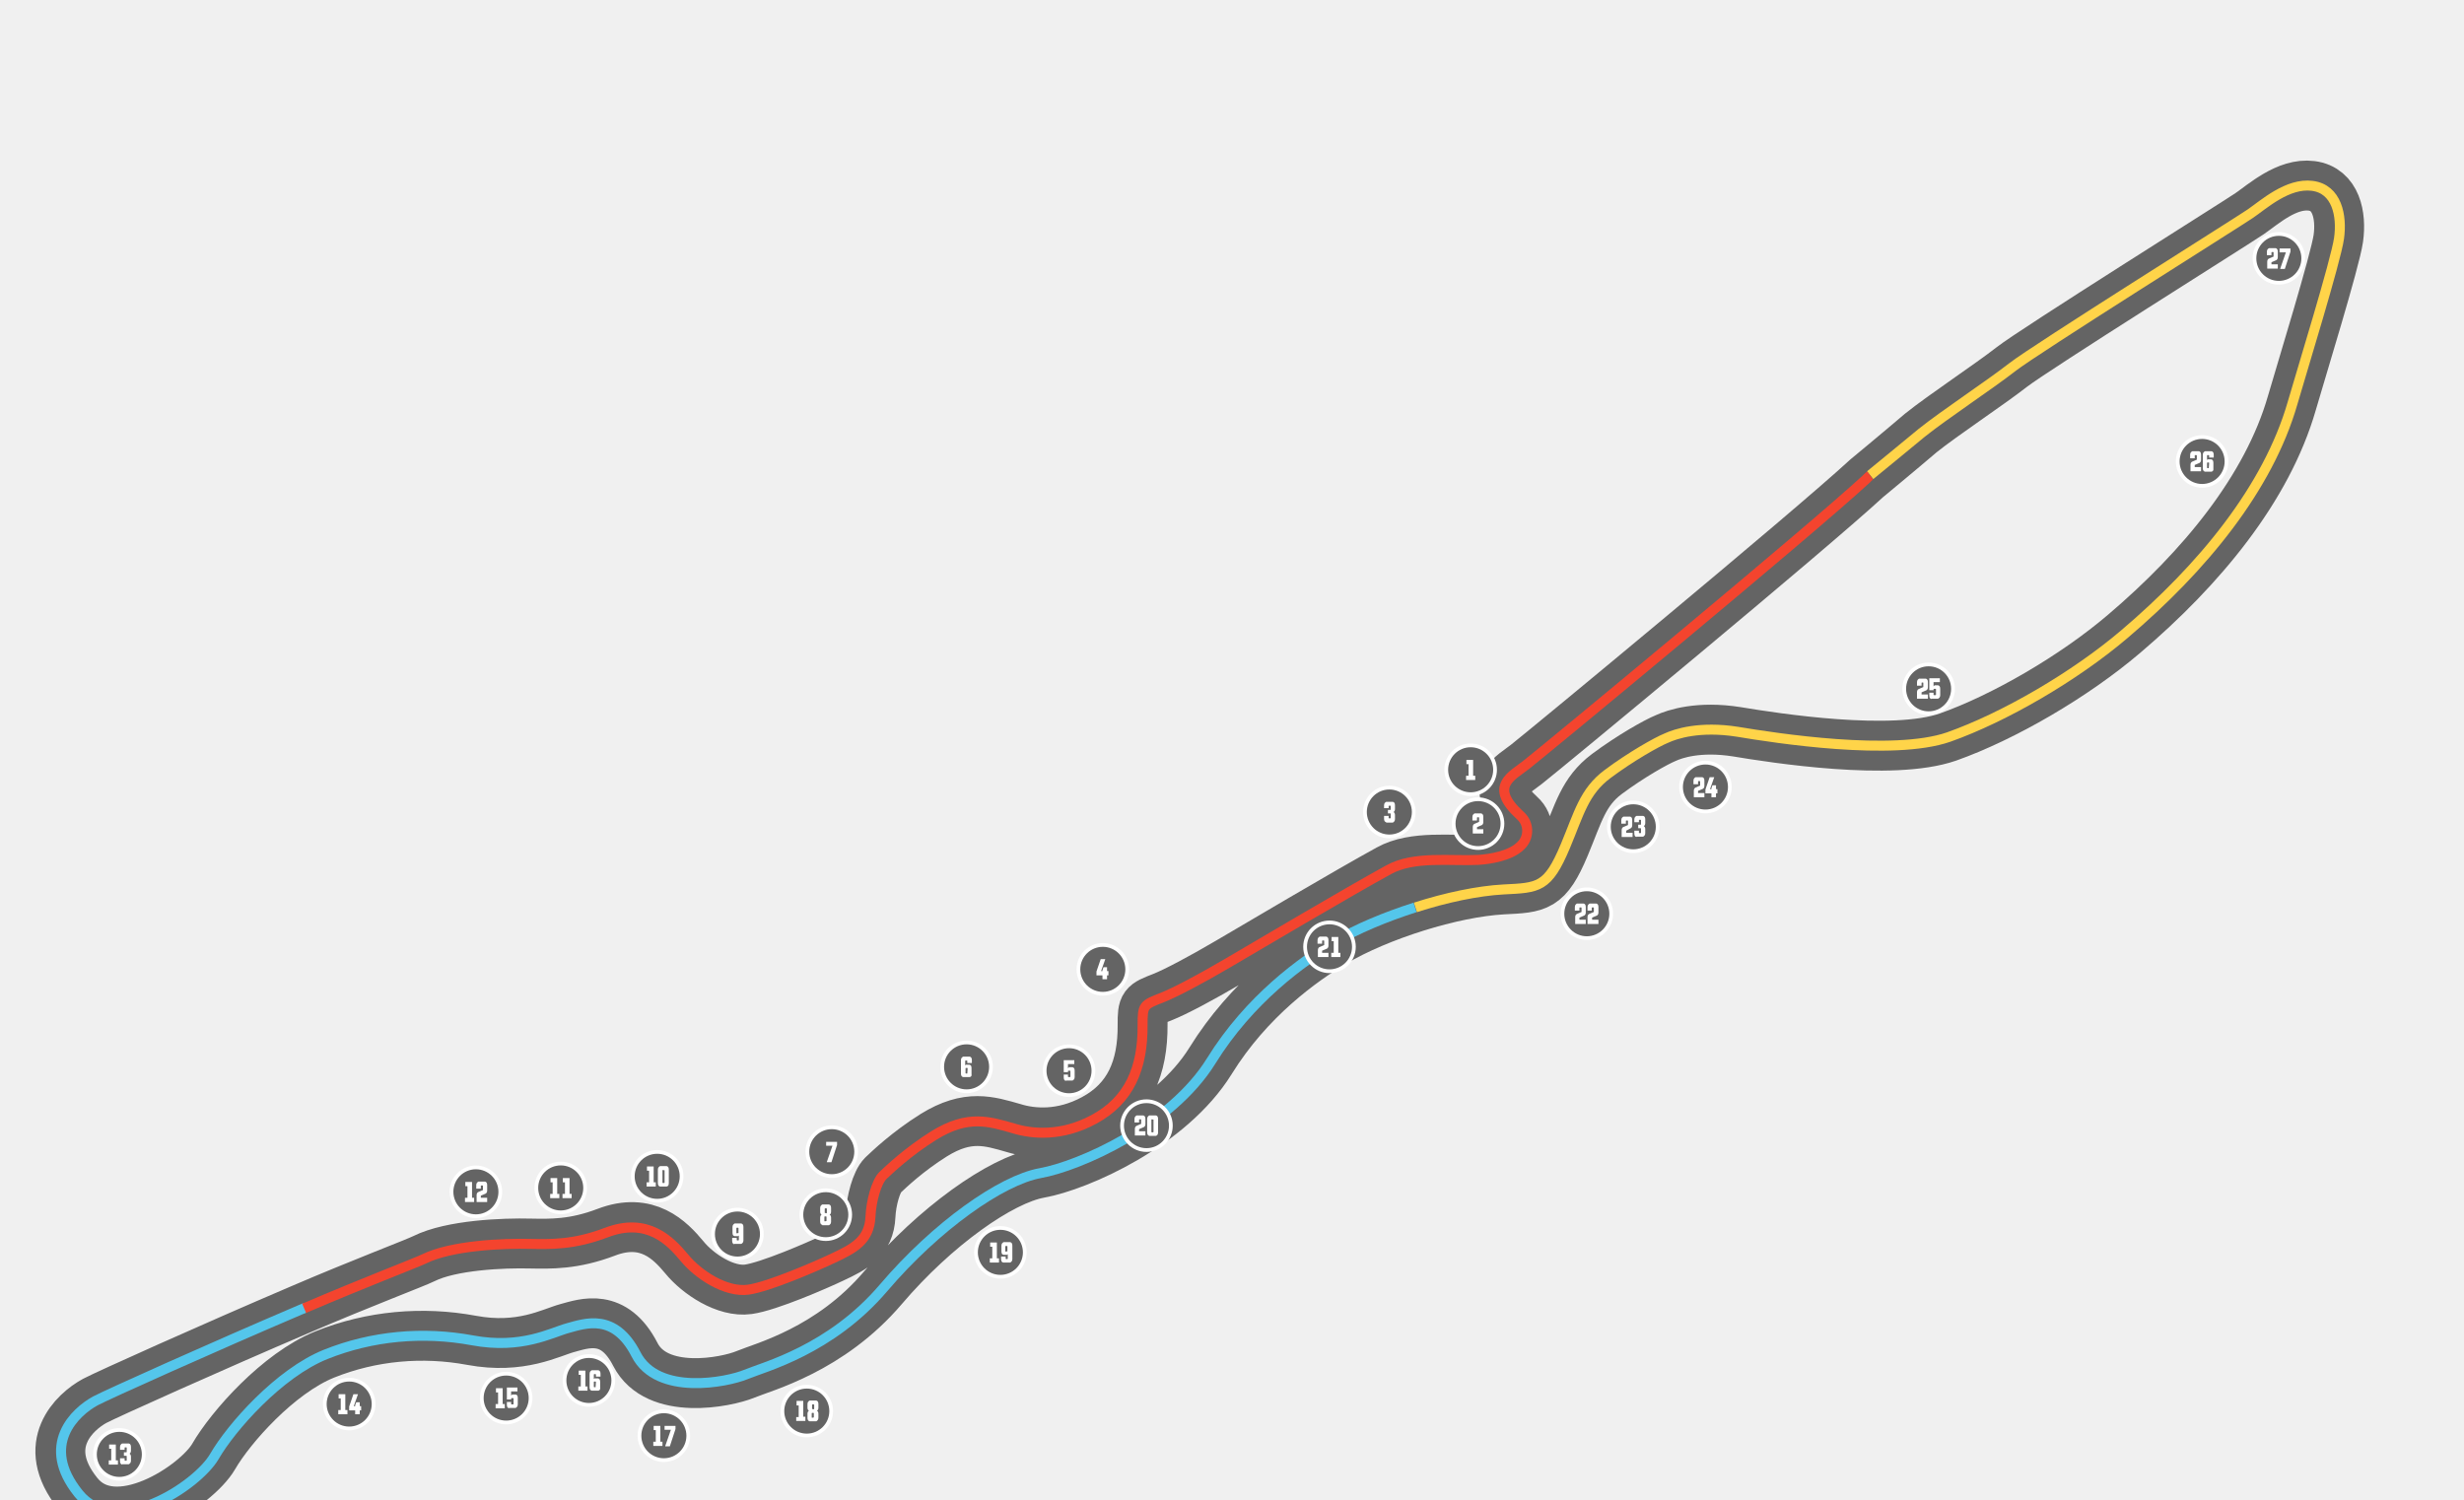
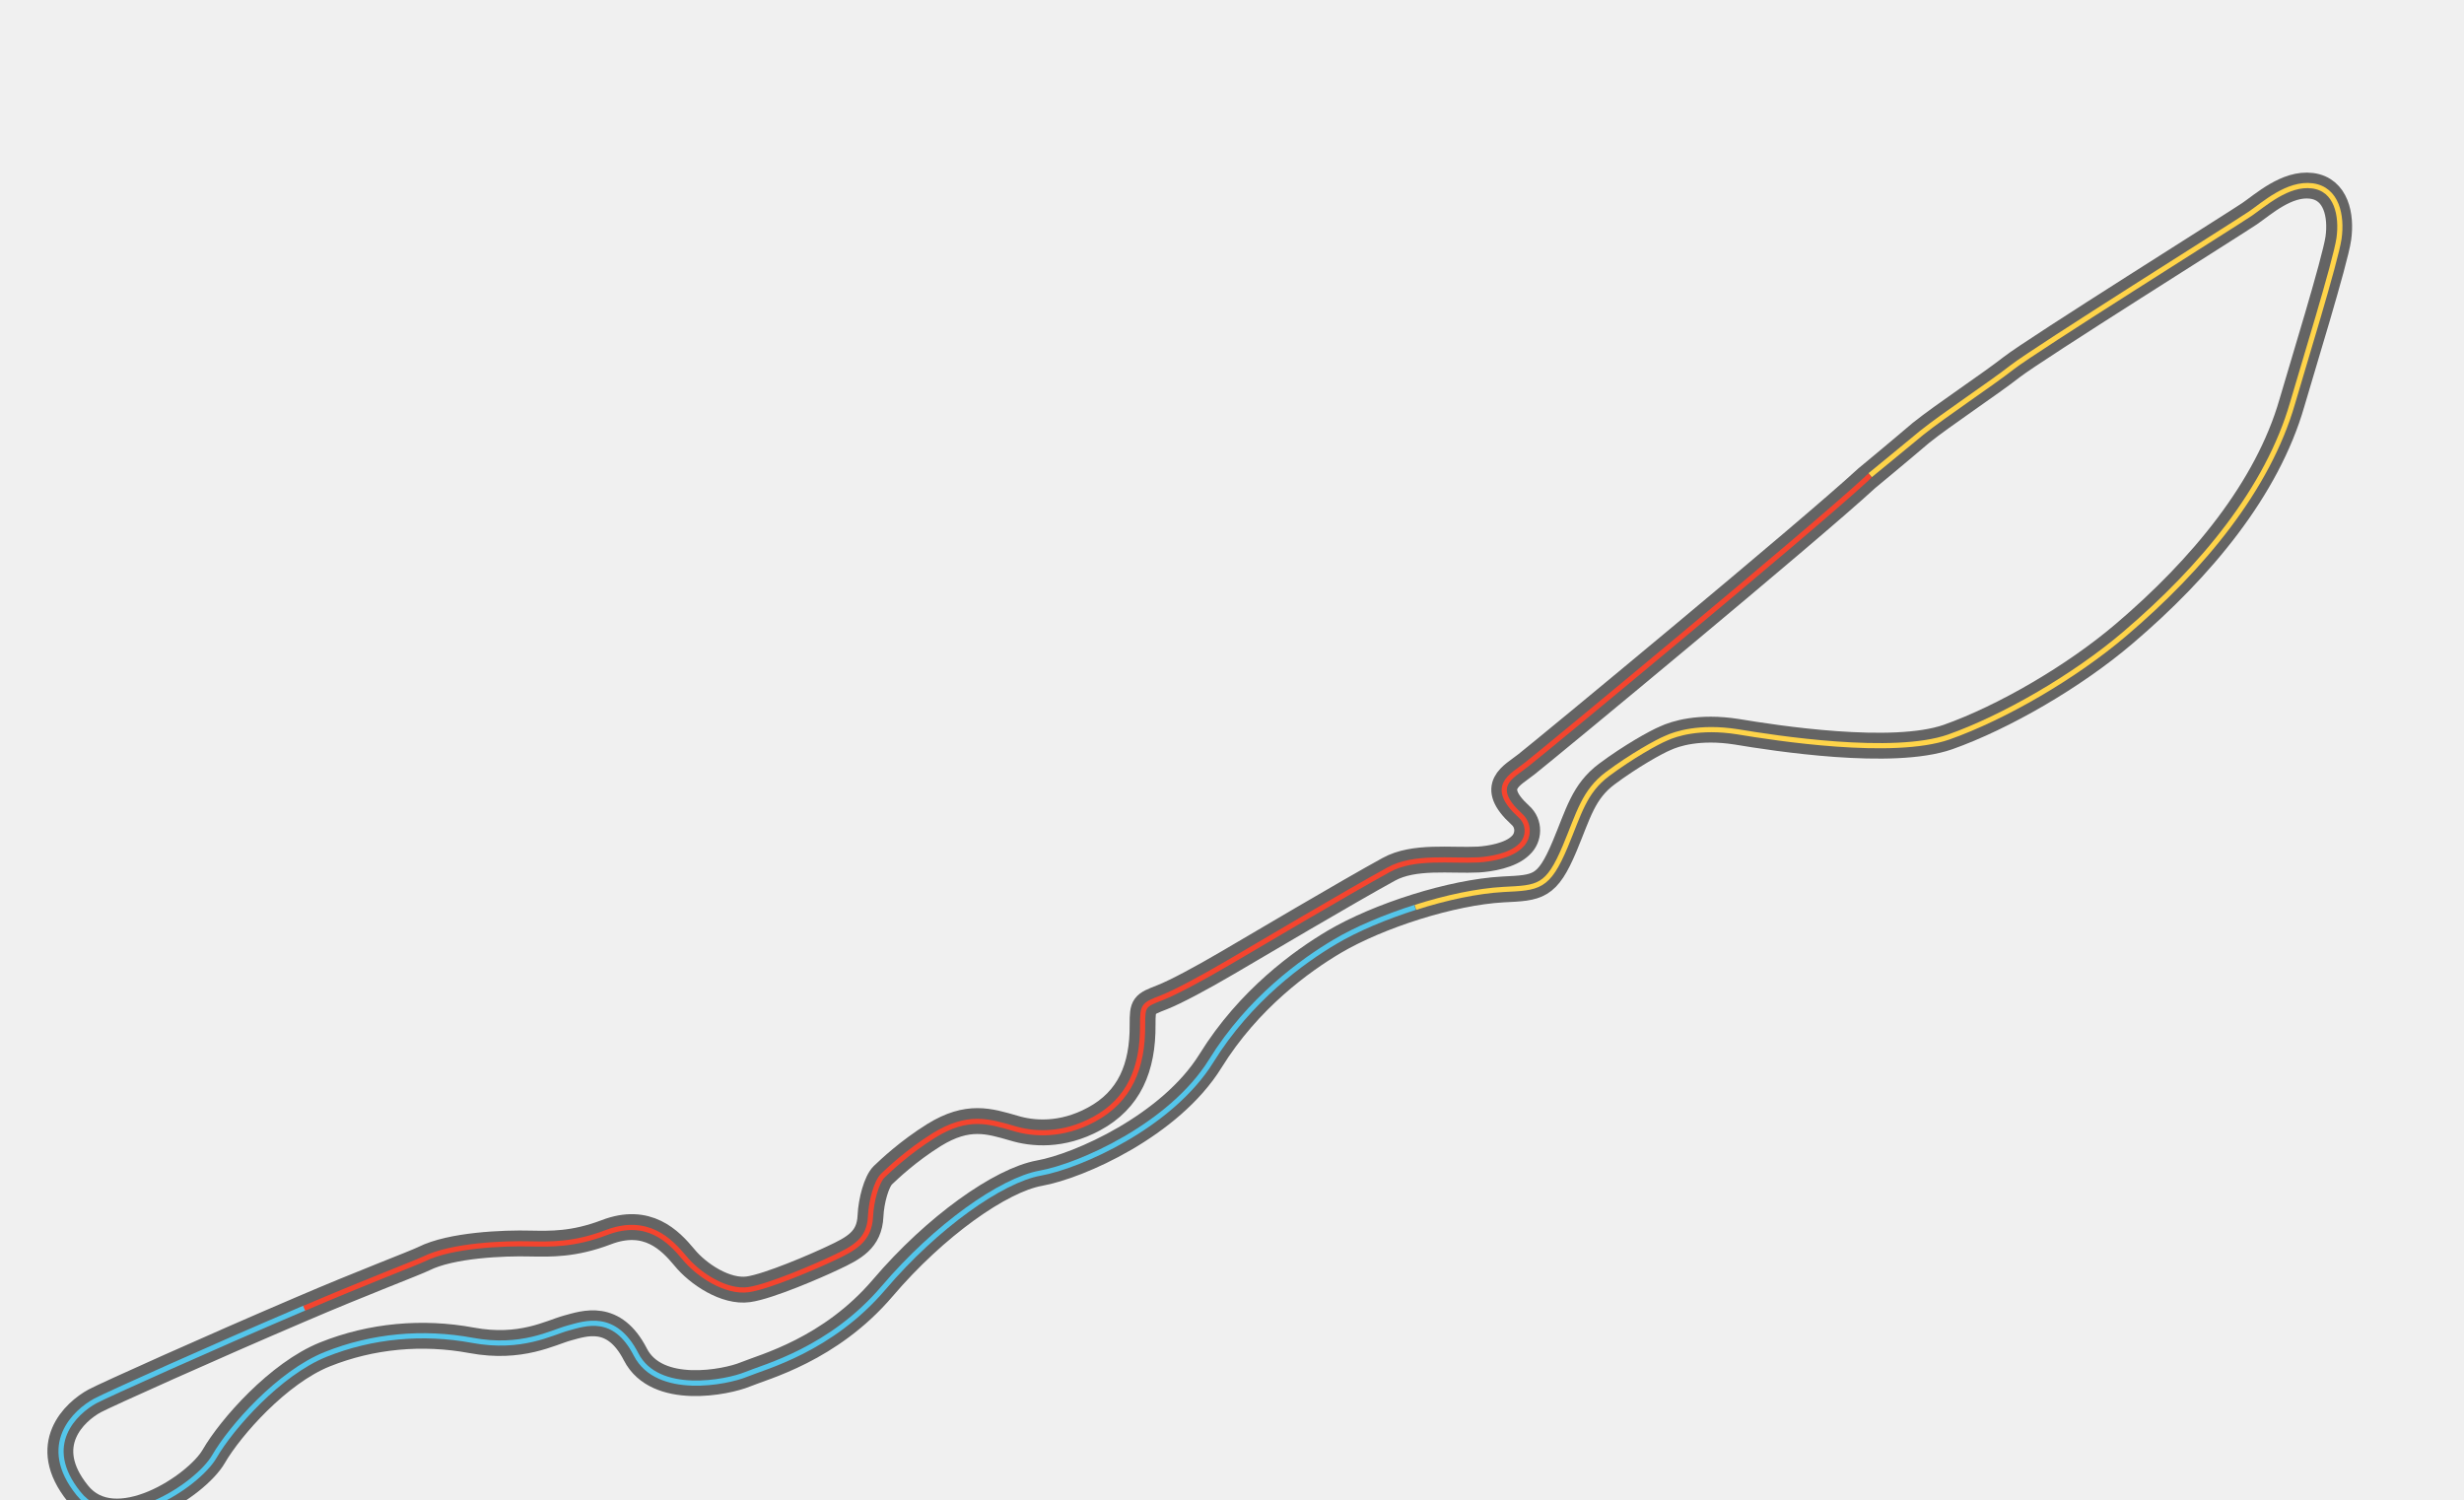
<svg xmlns="http://www.w3.org/2000/svg" version="1.1" x="0px" y="0px" viewBox="0.0 0.0 700.0 426.1" style="enable-background:new 0 0 700 480;" xml:space="preserve">
  <style type="text/css">
- 	.st0{fill:none;stroke:#646464;stroke-width:14.173;stroke-linecap:round;stroke-linejoin:round;stroke-miterlimit:10;}
- 	.st1{fill:none;stroke:#FFD449;stroke-width:2.835;stroke-miterlimit:10;}
- 	.st2{fill:none;stroke:#54C6EB;stroke-width:2.835;stroke-miterlimit:10;}
- 	.st3{fill:none;stroke:#F4442E;stroke-width:2.835;stroke-miterlimit:10;}
- 	.st4{fill:none;stroke:#FFFFFF;stroke-width:2.126;}
+ 	.st0{fill:none;stroke:#646464;stroke-width:7.350;stroke-linecap:round;stroke-linejoin:round;stroke-miterlimit:10;}
+ 	.st1{fill:none;stroke:#FFD449;stroke-width:1.470;stroke-miterlimit:10;}
+ 	.st2{fill:none;stroke:#54C6EB;stroke-width:1.470;stroke-miterlimit:10;}
+ 	.st3{fill:none;stroke:#F4442E;stroke-width:1.470;stroke-miterlimit:10;}
+ 	.st4{fill:none;stroke:#FFFFFF;stroke-width:1.103;}
	.st5{fill:#646464;}
	.st6{fill:#FFFFFF;}
- 	.st7{fill:none;stroke:#646464;stroke-width:2.835;stroke-miterlimit:10;}
+ 	.st7{fill:none;stroke:#646464;stroke-width:1.470;stroke-miterlimit:10;}
	.st8{fill:#FF3380;}
- 	.st9{fill:none;stroke:#FF3380;stroke-width:1.984;stroke-miterlimit:10;}
+ 	.st9{fill:none;stroke:#FF3380;stroke-width:1.029;stroke-miterlimit:10;}
	.st10{fill:#09BC8A;}
- 	.st11{fill:none;stroke:#09BC8A;stroke-width:1.984;stroke-miterlimit:10;}
- 	.st12{fill:none;stroke:#09BC8A;stroke-width:2.835;stroke-miterlimit:10;}
- 	.st13{fill:none;stroke:#646464;stroke-width:0.709;stroke-miterlimit:10;}
- 	.st14{fill:none;stroke:#F4442E;stroke-width:5.669;stroke-miterlimit:10;}
- 	.st15{fill:none;stroke:#54C6EB;stroke-width:5.669;stroke-miterlimit:10;}
- 	.st16{fill:none;stroke:#FFD449;stroke-width:5.669;stroke-miterlimit:10;}
+ 	.st11{fill:none;stroke:#09BC8A;stroke-width:1.029;stroke-miterlimit:10;}
+ 	.st12{fill:none;stroke:#09BC8A;stroke-width:1.470;stroke-miterlimit:10;}
+ 	.st13{fill:none;stroke:#646464;stroke-width:0.368;stroke-miterlimit:10;}
+ 	.st14{fill:none;stroke:#F4442E;stroke-width:2.940;stroke-miterlimit:10;}
+ 	.st15{fill:none;stroke:#54C6EB;stroke-width:2.940;stroke-miterlimit:10;}
+ 	.st16{fill:none;stroke:#FFD449;stroke-width:2.940;stroke-miterlimit:10;}
	.st17{clip-path:url(#SVGID_00000036242425255106921890000009692176625906198433_);}
	.st18{fill:#F4442E;}
	.st19{fill:#54C6EB;}
	.st20{fill:#FFD449;}
</style>
  <g id="コース">
    <path class="st0" d="M530.3,135.9c-16.7,15.4-91,76.8-96.6,81.2c-4.1,3.3-11,6.1-1.8,14.5c2.7,2.4,2.5,6.4,0.1,8.6   c-2.9,2.9-8.8,3.8-12,4c-7.8,0.4-18.3-1.2-25.5,2.8c-11.5,6.3-38.2,22.1-45.7,26.5c-7.5,4.4-14.8,8.3-18.6,9.8   c-5.4,2.1-5.6,2.2-5.6,7.8c0.1,12.3-3.8,21.4-13.8,26.8c-9.2,5-17.6,4.2-22.8,2.6c-7-2-13-4-22.7,2c-7.5,4.7-12.7,9.7-14.5,11.4   c-1.8,1.8-3.3,7.2-3.5,11.6c-0.3,6.8-4.7,9.1-10.7,11.9c-4.4,2.1-18.2,8.1-24,8.9c-6.4,0.9-14.3-4.3-18.2-9.1   c-4-4.8-10.5-11.6-22.2-7.1c-9.2,3.5-15.8,3.3-21.5,3.2c-7.6-0.2-22.5,0.4-30.3,4.3c-2.4,1.2-17.8,7-35,14.4   c-25.3,10.8-55.1,24.2-58.5,26c-5.7,3.1-15.9,12.5-4.8,26.3c10.5,13.2,33.8-2.2,38.6-10.5c4.8-8.3,18.4-23.7,31.6-29   s27.7-6.6,41.7-4s22.4-2.2,27.2-3.5c4.8-1.3,13.2-4.4,19.3,7.5c6.1,11.9,25.9,7.9,31.2,5.7c5.3-2.2,24.1-7,39.1-24.6   s33.5-30.6,44.5-32.6c11.2-2,37.2-13.5,48.6-31.9c10.9-17.6,26-28.4,35.1-33.8c12.7-7.5,33.5-14.1,47.9-14.9   c10-0.5,12.6-0.4,17.6-12.3c3.9-9.3,5.3-15.5,12-20.5s14-9.1,16.7-10.2c2.6-1.2,9.4-3.5,20.2-1.8c10.8,1.8,44.2,7,60,1.5   c15.8-5.6,35.8-17.2,50-29.3c22-18.7,40.7-41.3,47.7-65.6c2.6-9,12.3-40.4,13.2-46.8s-0.6-14-7.6-14.9c-7-0.9-13.8,5.3-17.6,7.9   s-61.2,38.6-67.6,43.6s-19.3,13.5-25.8,18.7C539.5,128.3,530.3,135.9,530.3,135.9z" />
  </g>
  <g id="セクター">
    <path class="st1" d="M402.1,257.8c8.7-2.8,17.7-4.7,25-5.1c10-0.5,12.6-0.4,17.6-12.3c3.9-9.3,5.3-15.5,12-20.5s14-9.1,16.7-10.2   c2.6-1.2,9.4-3.5,20.2-1.8c10.8,1.8,44.2,7,60,1.5c15.8-5.6,35.8-17.2,50-29.3c22-18.7,40.7-41.3,47.7-65.6   c2.6-9,12.3-40.4,13.2-46.8s-0.6-14-7.6-14.9c-7-0.9-13.8,5.3-17.6,7.9s-61.2,38.6-67.6,43.6s-19.3,13.5-25.8,18.7   c-5.1,4.2-12,9.9-14.6,12" />
    <path class="st2" d="M86.6,371.6c-0.3,0.1-0.7,0.3-1,0.4c-25.3,10.8-55.1,24.2-58.5,26c-5.7,3.1-15.9,12.5-4.8,26.3   c10.5,13.2,33.8-2.2,38.6-10.5c4.8-8.3,18.4-23.7,31.6-29s27.7-6.6,41.7-4s22.4-2.2,27.2-3.5c4.8-1.3,13.2-4.4,19.3,7.5   c6.1,11.9,25.9,7.9,31.2,5.7c5.3-2.2,24.1-7,39.1-24.6s33.5-30.6,44.5-32.6c11.2-2,37.2-13.5,48.6-31.9   c10.9-17.6,26-28.4,35.1-33.8c6.2-3.7,14.4-7.1,22.8-9.8" />
    <path class="st3" d="M531.3,135.1c-0.7,0.5-1,0.9-1,0.9c-16.7,15.4-91,76.8-96.6,81.2c-4.1,3.3-11,6.1-1.8,14.5   c2.7,2.4,2.5,6.4,0.1,8.6c-2.9,2.9-8.8,3.8-12,4c-7.8,0.4-18.3-1.2-25.5,2.8c-11.5,6.3-38.2,22.1-45.7,26.5   c-7.5,4.4-14.8,8.3-18.6,9.8c-5.4,2.1-5.6,2.2-5.6,7.8c0.1,12.3-3.8,21.4-13.8,26.8c-9.2,5-17.6,4.2-22.8,2.6c-7-2-13-4-22.7,2   c-7.5,4.7-12.7,9.7-14.5,11.4c-1.8,1.8-3.3,7.2-3.5,11.6c-0.3,6.8-4.7,9.1-10.7,11.9c-4.4,2.1-18.2,8.1-24,8.9   c-6.4,0.9-14.3-4.3-18.2-9.1c-4-4.8-10.5-11.6-22.2-7.1c-9.2,3.5-15.8,3.3-21.5,3.2c-7.6-0.2-22.5,0.4-30.3,4.3   c-2.3,1.1-17.2,6.8-34,14" />
  </g>
  <g id="コーナー番号">
    <g>
      <g>
-         <circle class="st4" cx="417.8" cy="218.7" r="6.4" />
-         <circle class="st5" cx="417.8" cy="218.7" r="6.4" />
-       </g>
-       <g>
-         <path class="st6" d="M416.5,221.6v-1.2h0.7v-3.3h-0.6v-1.2h1.9v4.5h0.6v1.2H416.5z" />
-       </g>
-     </g>
-     <g>
-       <g>
-         <circle class="st4" cx="419.9" cy="234" r="6.4" />
-         <circle class="st5" cx="419.9" cy="234" r="6.4" />
-       </g>
-       <g>
-         <path class="st6" d="M418.4,236.9V235c0-0.4,0.1-0.7,0.4-0.9l1.4-0.6v-1.2l-0.1-0.1h-0.4l-0.1,0.1v0.8h-1.3v-1     c0-0.6,0.3-0.8,0.6-1h1.9c0.4,0.1,0.6,0.4,0.6,1v1.4c0,0.4-0.1,0.7-0.4,0.9l-1.4,0.6v0.6h1.8v1.2H418.4z" />
-       </g>
-     </g>
-     <g>
-       <g>
-         <circle class="st4" cx="394.7" cy="230.7" r="6.4" />
-         <circle class="st5" cx="394.7" cy="230.7" r="6.4" />
-       </g>
-       <g>
-         <path class="st6" d="M393.8,233.6c-0.4-0.1-0.6-0.4-0.6-1v-0.8h1.3v0.6l0.1,0.1h0.4l0.1-0.1v-1.2l-0.1-0.1h-0.7v-1h0.7l0.1-0.1     V229l-0.1-0.1h-0.4l-0.1,0.1v0.6h-1.3v-0.8c0-0.6,0.3-0.8,0.6-1h1.9c0.4,0.1,0.6,0.4,0.6,1v1c0,0.4-0.1,0.7-0.4,0.9     c0.3,0.2,0.4,0.5,0.4,0.9v1.1c0,0.6-0.3,0.8-0.6,1H393.8z" />
-       </g>
-     </g>
-     <g>
-       <g>
-         <circle class="st4" cx="313.3" cy="275.4" r="6.4" />
-         <circle class="st5" cx="313.3" cy="275.4" r="6.4" />
-       </g>
-       <g>
-         <path class="st6" d="M314.5,277.1v1.1h-1.3v-1.1h-1.7V276l1.2-3.5h1.3l-1.2,3.4h0.4v-0.3l0.3-0.8h1v1.1h0.4v1.2H314.5z" />
-       </g>
-     </g>
-     <g>
-       <g>
-         <circle class="st4" cx="303.7" cy="304.2" r="6.4" />
-         <circle class="st5" cx="303.7" cy="304.2" r="6.4" />
-       </g>
-       <g>
-         <path class="st6" d="M302.8,307.1c-0.4-0.1-0.6-0.4-0.6-1v-0.8h1.2v0.6l0.1,0.1h0.5l0.1-0.1v-1.6l-0.1-0.1h-0.5l-0.1,0.1v0.3     h-1.2v-3.4h3v1.1h-1.8v1.2l0.3-0.3h1c0.4,0.1,0.6,0.4,0.6,1v1.8c0,0.6-0.3,0.8-0.6,1H302.8z" />
-       </g>
-     </g>
-     <g>
-       <g>
-         <circle class="st4" cx="274.6" cy="303.1" r="6.4" />
-         <circle class="st5" cx="274.6" cy="303.1" r="6.4" />
-       </g>
-       <g>
-         <path class="st6" d="M275.5,306h-1.9c-0.4-0.1-0.6-0.4-0.6-1v-3.8c0-0.6,0.3-0.8,0.6-1h1.9c0.4,0.1,0.6,0.4,0.6,1v0.8h-1.3v-0.6     l-0.1-0.1h-0.4l-0.1,0.1v1.3l0.2-0.2h1c0.4,0.1,0.6,0.3,0.6,1v1.6C276.1,305.7,275.9,305.9,275.5,306z M274.8,305L274.8,305     l0.1-1.5l-0.1-0.1h-0.4l-0.1,0.1v1.4l0.1,0.1H274.8z" />
-       </g>
-     </g>
-     <g>
-       <g>
-         <circle class="st4" cx="236.3" cy="327.2" r="6.4" />
-         <circle class="st5" cx="236.3" cy="327.2" r="6.4" />
-       </g>
-       <g>
-         <path class="st6" d="M234.9,330.1l1.6-4.6h-1.8v-1.1h3.1v0.9l-1.6,4.9H234.9z" />
-       </g>
-     </g>
-     <g>
-       <g>
-         <circle class="st4" cx="234.6" cy="345.1" r="6.4" />
-         <circle class="st5" cx="234.6" cy="345.1" r="6.4" />
-       </g>
-       <g>
-         <path class="st6" d="M233.6,348c-0.4-0.1-0.6-0.4-0.6-1V346c0-0.4,0.1-0.7,0.4-0.9c-0.3-0.2-0.4-0.5-0.4-0.9v-1     c0-0.6,0.3-0.8,0.6-1h1.9c0.4,0.1,0.6,0.4,0.6,1v1c0,0.4-0.1,0.7-0.4,0.9c0.3,0.2,0.4,0.5,0.4,0.9v1.1c0,0.6-0.3,0.8-0.6,1H233.6     z M234.3,344.6L234.3,344.6l0.5,0.1l0.1-0.1v-1.2l-0.1-0.1h-0.4l-0.1,0.1V344.6z M234.8,346.9v-1.2l-0.1-0.1h-0.4l-0.1,0.1v1.2     l0.1,0.1L234.8,346.9L234.8,346.9z" />
-       </g>
-     </g>
-     <g>
-       <g>
-         <circle class="st4" cx="209.5" cy="350.6" r="6.4" />
-         <circle class="st5" cx="209.5" cy="350.6" r="6.4" />
-       </g>
-       <g>
-         <path class="st6" d="M208.6,353.5c-0.4-0.1-0.6-0.4-0.6-1v-0.8h1.3v0.6l0.1,0.1h0.4l0.1-0.1v-1.3l-0.2,0.2h-1     c-0.4-0.1-0.6-0.3-0.6-1v-1.6c0-0.6,0.3-0.8,0.6-1h1.9c0.4,0.1,0.6,0.4,0.6,1v3.8c0,0.6-0.3,0.8-0.6,1H208.6z M209.8,350.3v-1.4     l-0.1-0.1h-0.4l-0.1,0.1v1.4l0.1,0.1L209.8,350.3L209.8,350.3z" />
-       </g>
-     </g>
-     <g>
-       <g>
-         <circle class="st4" cx="186.7" cy="334.2" r="6.4" />
-         <circle class="st5" cx="186.7" cy="334.2" r="6.4" />
-       </g>
-       <g>
-         <path class="st6" d="M183.7,337.1v-1.2h0.7v-3.3h-0.6v-1.2h1.9v4.5h0.6v1.2H183.7z" />
-         <path class="st6" d="M189.4,337.1h-1.9c-0.4-0.1-0.6-0.4-0.6-1v-3.8c0-0.6,0.3-0.8,0.6-1h1.9c0.4,0.1,0.6,0.4,0.6,1v3.8     C190,336.8,189.8,337,189.4,337.1z M188.8,332.5L188.8,332.5l-0.5-0.1l-0.1,0.1v3.5l0.1,0.1h0.4l0.1-0.1V332.5z" />
-       </g>
-     </g>
-     <g>
-       <g>
-         <circle class="st4" cx="159.3" cy="337.5" r="6.4" />
-         <circle class="st5" cx="159.3" cy="337.5" r="6.4" />
-       </g>
-       <g>
-         <path class="st6" d="M156.3,340.4v-1.2h0.7v-3.3h-0.6v-1.2h1.9v4.5h0.6v1.2H156.3z" />
-         <path class="st6" d="M159.8,340.4v-1.2h0.7v-3.3h-0.6v-1.2h1.9v4.5h0.6v1.2H159.8z" />
-       </g>
-     </g>
-     <g>
-       <g>
-         <circle class="st4" cx="135.2" cy="338.6" r="6.4" />
-         <circle class="st5" cx="135.2" cy="338.6" r="6.4" />
-       </g>
-       <g>
-         <path class="st6" d="M132.1,341.5v-1.2h0.7v-3.3h-0.6v-1.2h1.9v4.5h0.6v1.2H132.1z" />
-         <path class="st6" d="M135.4,341.5v-1.9c0-0.4,0.1-0.7,0.4-0.9l1.4-0.6v-1.2l-0.1-0.1h-0.4l-0.1,0.1v0.8h-1.3v-1     c0-0.6,0.3-0.8,0.6-1h1.9c0.4,0.1,0.6,0.4,0.6,1v1.5c0,0.4-0.1,0.7-0.4,0.9l-1.4,0.6v0.6h1.8v1.2H135.4z" />
-       </g>
-     </g>
-     <g>
-       <g>
-         <circle class="st4" cx="33.9" cy="413.2" r="6.4" />
-         <circle class="st5" cx="33.9" cy="413.2" r="6.4" />
-       </g>
-       <g>
-         <path class="st6" d="M30.9,416.1v-1.2h0.7v-3.3h-0.6v-1.2h1.9v4.5h0.6v1.2H30.9z" />
-         <path class="st6" d="M34.7,416.1c-0.4-0.1-0.6-0.4-0.6-1v-0.8h1.3v0.6l0.1,0.1h0.4l0.1-0.1v-1.2l-0.1-0.1h-0.7v-1h0.7l0.1-0.1     v-1.2l-0.1-0.1h-0.4l-0.1,0.1v0.6h-1.3v-0.8c0-0.6,0.3-0.8,0.6-1h1.9c0.4,0.1,0.6,0.4,0.6,1v1c0,0.4-0.1,0.7-0.4,0.9     c0.3,0.2,0.4,0.5,0.4,0.9v1.1c0,0.6-0.3,0.8-0.6,1H34.7z" />
-       </g>
-     </g>
-     <g>
-       <g>
-         <circle class="st4" cx="99.2" cy="398.9" r="6.4" />
-         <circle class="st5" cx="99.2" cy="398.9" r="6.4" />
-       </g>
-       <g>
-         <path class="st6" d="M96.1,401.8v-1.2h0.7v-3.3h-0.6v-1.2h1.9v4.5h0.6v1.2H96.1z" />
-         <path class="st6" d="M102.2,400.7v1.1h-1.3v-1.1h-1.7v-1.1l1.2-3.5h1.3l-1.2,3.4h0.4v-0.3l0.3-0.8h1v1.1h0.4v1.2H102.2z" />
-       </g>
-     </g>
-     <g>
-       <g>
-         <circle class="st4" cx="143.8" cy="397.2" r="6.4" />
-         <circle class="st5" cx="143.8" cy="397.2" r="6.4" />
-       </g>
-       <g>
-         <path class="st6" d="M140.8,400.1v-1.2h0.7v-3.3h-0.6v-1.2h1.9v4.5h0.6v1.2H140.8z" />
-         <path class="st6" d="M144.6,400.1c-0.4-0.1-0.6-0.4-0.6-1v-0.8h1.2v0.6l0.1,0.1h0.5l0.1-0.1v-1.6l-0.1-0.1h-0.5l-0.1,0.1v0.3H144     v-3.4h3v1.1h-1.8v1.2l0.3-0.3h1c0.4,0.1,0.6,0.3,0.6,1v1.8c0,0.6-0.3,0.8-0.6,1H144.6z" />
-       </g>
-     </g>
-     <g>
-       <g>
-         <circle class="st4" cx="167.3" cy="392.2" r="6.4" />
-         <circle class="st5" cx="167.3" cy="392.2" r="6.4" />
-       </g>
-       <g>
-         <path class="st6" d="M164.3,395.1v-1.2h0.7v-3.3h-0.6v-1.2h1.9v4.5h0.6v1.2H164.3z" />
-         <path class="st6" d="M170,395.1h-1.9c-0.4-0.1-0.6-0.4-0.6-1v-3.8c0-0.6,0.3-0.8,0.6-1h1.9c0.4,0.1,0.6,0.4,0.6,1v0.8h-1.3v-0.6     l-0.1-0.1h-0.4l-0.1,0.1v1.3l0.2-0.2h1c0.4,0.1,0.6,0.4,0.6,1v1.6C170.6,394.8,170.3,395,170,395.1z M169.2,394.1L169.2,394.1     l0.1-1.5l-0.1-0.1h-0.4l-0.1,0.1v1.4l0.1,0.1H169.2z" />
-       </g>
-     </g>
-     <g>
-       <g>
-         <circle class="st4" cx="188.6" cy="407.9" r="6.4" />
-         <circle class="st5" cx="188.6" cy="407.9" r="6.4" />
-       </g>
-       <g>
-         <path class="st6" d="M185.6,410.8v-1.2h0.7v-3.3h-0.6v-1.2h1.9v4.5h0.6v1.2H185.6z" />
-         <path class="st6" d="M189,410.8l1.6-4.6h-1.8v-1.1h3.1v0.9l-1.6,4.9H189z" />
-       </g>
-     </g>
-     <g>
-       <g>
-         <circle class="st4" cx="229.2" cy="400.9" r="6.4" />
-         <circle class="st5" cx="229.2" cy="400.9" r="6.4" />
-       </g>
-       <g>
-         <path class="st6" d="M226.2,403.8v-1.2h0.7v-3.3h-0.6V398h1.9v4.5h0.6v1.2H226.2z" />
-         <path class="st6" d="M230,403.8c-0.4-0.1-0.6-0.4-0.6-1v-1.1c0-0.4,0.1-0.7,0.4-0.9c-0.3-0.2-0.4-0.5-0.4-0.9v-1     c0-0.6,0.3-0.8,0.6-1h1.9c0.4,0.1,0.6,0.4,0.6,1v1c0,0.4-0.1,0.7-0.4,0.9c0.3,0.2,0.4,0.5,0.4,0.9v1.1c0,0.6-0.3,0.8-0.6,1H230z      M230.7,400.3L230.7,400.3l0.5,0.1l0.1-0.1v-1.2l-0.1-0.1h-0.4l-0.1,0.1V400.3z M231.2,402.7v-1.2l-0.1-0.1h-0.4l-0.1,0.1v1.2     l0.1,0.1L231.2,402.7L231.2,402.7z" />
-       </g>
-     </g>
-     <g>
-       <g>
-         <circle class="st4" cx="284.2" cy="355.8" r="6.4" />
-         <circle class="st5" cx="284.2" cy="355.8" r="6.4" />
-       </g>
-       <g>
-         <path class="st6" d="M281.2,358.7v-1.2h0.7v-3.3h-0.6V353h1.9v4.5h0.6v1.2H281.2z" />
-         <path class="st6" d="M285,358.7c-0.4-0.1-0.6-0.4-0.6-1V357h1.3v0.6l0.1,0.1h0.4l0.1-0.1v-1.3l-0.2,0.2h-1     c-0.4-0.1-0.6-0.3-0.6-1v-1.6c0-0.6,0.3-0.8,0.6-1h1.9c0.4,0.1,0.6,0.4,0.6,1v3.8c0,0.6-0.3,0.8-0.6,1H285z M286.2,355.5v-1.4     l-0.1-0.1h-0.4l-0.1,0.1v1.4l0.1,0.1L286.2,355.5L286.2,355.5z" />
-       </g>
-     </g>
-     <g>
-       <g>
-         <circle class="st4" cx="377.7" cy="269" r="6.4" />
-         <circle class="st5" cx="377.7" cy="269" r="6.4" />
-       </g>
-       <g>
-         <path class="st6" d="M374.4,271.9V270c0-0.4,0.1-0.7,0.4-0.9l1.4-0.6v-1.2l-0.1-0.1h-0.4l-0.1,0.1v0.8h-1.3v-1     c0-0.6,0.3-0.8,0.6-1h1.9c0.4,0.1,0.6,0.4,0.6,1v1.5c0,0.4-0.1,0.7-0.4,0.9l-1.4,0.6v0.6h1.8v1.2H374.4z" />
-         <path class="st6" d="M378.2,271.9v-1.2h0.7v-3.3h-0.6v-1.2h1.9v4.5h0.6v1.2H378.2z" />
-       </g>
-     </g>
-     <g>
-       <g>
-         <circle class="st4" cx="450.8" cy="259.6" r="6.4" />
-         <circle class="st5" cx="450.8" cy="259.6" r="6.4" />
-       </g>
-       <g>
-         <path class="st6" d="M447.5,262.5v-1.9c0-0.4,0.1-0.7,0.4-0.9l1.4-0.6v-1.2l-0.1-0.1h-0.4l-0.1,0.1v0.8h-1.3v-1     c0-0.6,0.3-0.8,0.6-1h1.9c0.4,0.1,0.6,0.4,0.6,1v1.5c0,0.4-0.1,0.7-0.4,0.9l-1.4,0.6v0.6h1.8v1.2H447.5z" />
-         <path class="st6" d="M451,262.5v-1.9c0-0.4,0.1-0.7,0.4-0.9l1.4-0.6v-1.2l-0.1-0.1h-0.4l-0.1,0.1v0.8H451v-1c0-0.6,0.3-0.8,0.6-1     h1.9c0.4,0.1,0.6,0.4,0.6,1v1.5c0,0.4-0.1,0.7-0.4,0.9l-1.4,0.6v0.6h1.8v1.2H451z" />
-       </g>
-     </g>
-     <g>
-       <g>
-         <circle class="st4" cx="464" cy="234.9" r="6.4" />
-         <circle class="st5" cx="464" cy="234.9" r="6.4" />
-       </g>
-       <g>
-         <path class="st6" d="M460.7,237.8v-1.9c0-0.4,0.1-0.7,0.4-0.9l1.4-0.6v-1.2l-0.1-0.1h-0.4l-0.1,0.1v0.8h-1.3v-1     c0-0.6,0.3-0.8,0.6-1h1.9c0.4,0.1,0.6,0.4,0.6,1v1.4c0,0.4-0.1,0.7-0.4,0.9L462,236v0.6h1.8v1.2H460.7z" />
-         <path class="st6" d="M464.9,237.8c-0.4-0.1-0.6-0.4-0.6-1v-0.8h1.3v0.6l0.1,0.1h0.4l0.1-0.1v-1.2l-0.1-0.1h-0.7v-1h0.7l0.1-0.1     v-1.2l-0.1-0.1h-0.4l-0.1,0.1v0.6h-1.3v-0.8c0-0.6,0.3-0.8,0.6-1h1.9c0.4,0.1,0.6,0.4,0.6,1v1c0,0.4-0.1,0.7-0.4,0.9     c0.3,0.2,0.4,0.5,0.4,0.9v1.1c0,0.6-0.3,0.8-0.6,1H464.9z" />
-       </g>
-     </g>
-     <g>
-       <g>
-         <circle class="st4" cx="484.5" cy="223.6" r="6.4" />
-         <circle class="st5" cx="484.5" cy="223.6" r="6.4" />
-       </g>
-       <g>
-         <path class="st6" d="M481.2,226.6v-1.9c0-0.4,0.1-0.7,0.4-0.9l1.4-0.6v-1.2l-0.1-0.1h-0.4l-0.1,0.1v0.8h-1.3v-1     c0-0.6,0.3-0.8,0.6-1h1.9c0.4,0.1,0.6,0.4,0.6,1v1.4c0,0.4-0.1,0.7-0.4,0.9l-1.4,0.6v0.6h1.8v1.2H481.2z" />
-         <path class="st6" d="M487.5,225.4v1.1h-1.3v-1.1h-1.7v-1.1l1.2-3.5h1.3l-1.2,3.4h0.4v-0.3l0.3-0.8h1v1.1h0.4v1.2H487.5z" />
-       </g>
-     </g>
-     <g>
-       <g>
-         <circle class="st4" cx="547.9" cy="195.7" r="6.4" />
-         <circle class="st5" cx="547.9" cy="195.7" r="6.4" />
-       </g>
-       <g>
-         <path class="st6" d="M544.6,198.6v-1.9c0-0.4,0.1-0.7,0.4-0.9l1.4-0.6V194l-0.1-0.1H546l-0.1,0.1v0.8h-1.3v-1     c0-0.6,0.3-0.8,0.6-1h1.9c0.4,0.1,0.6,0.4,0.6,1v1.4c0,0.4-0.1,0.7-0.4,0.9l-1.4,0.6v0.6h1.8v1.2H544.6z" />
-         <path class="st6" d="M548.7,198.6c-0.4-0.1-0.6-0.4-0.6-1v-0.8h1.2v0.6l0.1,0.1h0.5l0.1-0.1v-1.6l-0.1-0.1h-0.5l-0.1,0.1v0.3     h-1.2v-3.4h3v1.1h-1.8v1.2l0.3-0.3h1c0.4,0.1,0.6,0.4,0.6,1v1.8c0,0.6-0.3,0.8-0.6,1H548.7z" />
-       </g>
-     </g>
-     <g>
-       <g>
-         <circle class="st4" cx="625.6" cy="131.1" r="6.4" />
-         <circle class="st5" cx="625.6" cy="131.1" r="6.4" />
-       </g>
-       <g>
-         <path class="st6" d="M622.3,134v-1.9c0-0.4,0.1-0.7,0.4-0.9l1.4-0.6v-1.2l-0.1-0.1h-0.4l-0.1,0.1v0.8h-1.3v-1     c0-0.6,0.3-0.8,0.6-1h1.9c0.4,0.1,0.6,0.4,0.6,1v1.4c0,0.4-0.1,0.7-0.4,0.9l-1.4,0.6v0.6h1.8v1.2H622.3z" />
-         <path class="st6" d="M628.3,134h-1.9c-0.4-0.1-0.6-0.4-0.6-1v-3.8c0-0.6,0.3-0.8,0.6-1h1.9c0.4,0.1,0.6,0.4,0.6,1v0.8h-1.3v-0.6     l-0.1-0.1h-0.4l-0.1,0.1v1.3l0.2-0.2h1c0.4,0.1,0.6,0.4,0.6,1v1.6C628.9,133.7,628.6,133.9,628.3,134z M627.5,133L627.5,133     l0.1-1.5l-0.1-0.1h-0.4l-0.1,0.1v1.4l0.1,0.1H627.5z" />
-       </g>
-     </g>
-     <g>
-       <g>
-         <circle class="st4" cx="647.4" cy="73.4" r="6.4" />
-         <circle class="st5" cx="647.4" cy="73.4" r="6.4" />
-       </g>
-       <g>
-         <path class="st6" d="M644.1,76.3v-1.9c0-0.4,0.1-0.7,0.4-0.9l1.4-0.6v-1.2l-0.1-0.1h-0.4l-0.1,0.1v0.8h-1.3v-1     c0-0.6,0.3-0.8,0.6-1h1.9c0.4,0.1,0.6,0.4,0.6,1V73c0,0.4-0.1,0.7-0.4,0.9l-1.4,0.6v0.6h1.8v1.2H644.1z" />
-         <path class="st6" d="M647.8,76.3l1.6-4.6h-1.8v-1.1h3.1v0.9l-1.6,4.9H647.8z" />
-       </g>
-     </g>
-     <g>
-       <g>
-         <circle class="st4" cx="325.7" cy="319.8" r="6.4" />
-         <circle class="st5" cx="325.7" cy="319.8" r="6.4" />
-       </g>
-       <g>
-         <path class="st6" d="M322.4,322.7v-1.9c0-0.4,0.1-0.7,0.4-0.9l1.4-0.6v-1.2l-0.1-0.1h-0.4l-0.1,0.1v0.8h-1.3v-1     c0-0.6,0.3-0.8,0.6-1h1.9c0.4,0.1,0.6,0.4,0.6,1v1.4c0,0.4-0.1,0.7-0.4,0.9l-1.4,0.6v0.6h1.8v1.2H322.4z" />
-         <path class="st6" d="M328.4,322.7h-1.9c-0.4-0.1-0.6-0.4-0.6-1v-3.8c0-0.6,0.3-0.8,0.6-1h1.9c0.4,0.1,0.6,0.4,0.6,1v3.8     C329,322.4,328.7,322.6,328.4,322.7z M327.7,318.1L327.7,318.1l-0.5-0.1l-0.1,0.1v3.5l0.1,0.1h0.4l0.1-0.1V318.1z" />
-       </g>
+ 			
+ 			
+ 		</g>
+       <g>
+ 			
+ 		</g>
+     </g>
+     <g>
+       <g>
+ 			
+ 			
+ 		</g>
+       <g>
+ 			
+ 		</g>
+     </g>
+     <g>
+       <g>
+ 			
+ 			
+ 		</g>
+       <g>
+ 			
+ 		</g>
+     </g>
+     <g>
+       <g>
+ 			
+ 			
+ 		</g>
+       <g>
+ 			
+ 		</g>
+     </g>
+     <g>
+       <g>
+ 			
+ 			
+ 		</g>
+       <g>
+ 			
+ 		</g>
+     </g>
+     <g>
+       <g>
+ 			
+ 			
+ 		</g>
+       <g>
+ 			
+ 		</g>
+     </g>
+     <g>
+       <g>
+ 			
+ 			
+ 		</g>
+       <g>
+ 			
+ 		</g>
+     </g>
+     <g>
+       <g>
+ 			
+ 			
+ 		</g>
+       <g>
+ 			
+ 		</g>
+     </g>
+     <g>
+       <g>
+ 			
+ 			
+ 		</g>
+       <g>
+ 			
+ 		</g>
+     </g>
+     <g>
+       <g>
+ 			
+ 			
+ 		</g>
+       <g>
+ 			
+ 			
+ 		</g>
+     </g>
+     <g>
+       <g>
+ 			
+ 			
+ 		</g>
+       <g>
+ 			
+ 			
+ 		</g>
+     </g>
+     <g>
+       <g>
+ 			
+ 			
+ 		</g>
+       <g>
+ 			
+ 			
+ 		</g>
+     </g>
+     <g>
+       <g>
+ 			
+ 			
+ 		</g>
+       <g>
+ 			
+ 			
+ 		</g>
+     </g>
+     <g>
+       <g>
+ 			
+ 			
+ 		</g>
+       <g>
+ 			
+ 			
+ 		</g>
+     </g>
+     <g>
+       <g>
+ 			
+ 			
+ 		</g>
+       <g>
+ 			
+ 			
+ 		</g>
+     </g>
+     <g>
+       <g>
+ 			
+ 			
+ 		</g>
+       <g>
+ 			
+ 			
+ 		</g>
+     </g>
+     <g>
+       <g>
+ 			
+ 			
+ 		</g>
+       <g>
+ 			
+ 			
+ 		</g>
+     </g>
+     <g>
+       <g>
+ 			
+ 			
+ 		</g>
+       <g>
+ 			
+ 			
+ 		</g>
+     </g>
+     <g>
+       <g>
+ 			
+ 			
+ 		</g>
+       <g>
+ 			
+ 			
+ 		</g>
+     </g>
+     <g>
+       <g>
+ 			
+ 			
+ 		</g>
+       <g>
+ 			
+ 			
+ 		</g>
+     </g>
+     <g>
+       <g>
+ 			
+ 			
+ 		</g>
+       <g>
+ 			
+ 			
+ 		</g>
+     </g>
+     <g>
+       <g>
+ 			
+ 			
+ 		</g>
+       <g>
+ 			
+ 			
+ 		</g>
+     </g>
+     <g>
+       <g>
+ 			
+ 			
+ 		</g>
+       <g>
+ 			
+ 			
+ 		</g>
+     </g>
+     <g>
+       <g>
+ 			
+ 			
+ 		</g>
+       <g>
+ 			
+ 			
+ 		</g>
+     </g>
+     <g>
+       <g>
+ 			
+ 			
+ 		</g>
+       <g>
+ 			
+ 			
+ 		</g>
+     </g>
+     <g>
+       <g>
+ 			
+ 			
+ 		</g>
+       <g>
+ 			
+ 			
+ 		</g>
+     </g>
+     <g>
+       <g>
+ 			
+ 			
+ 		</g>
+       <g>
+ 			
+ 			
+ 		</g>
    </g>
  </g>
</svg>
